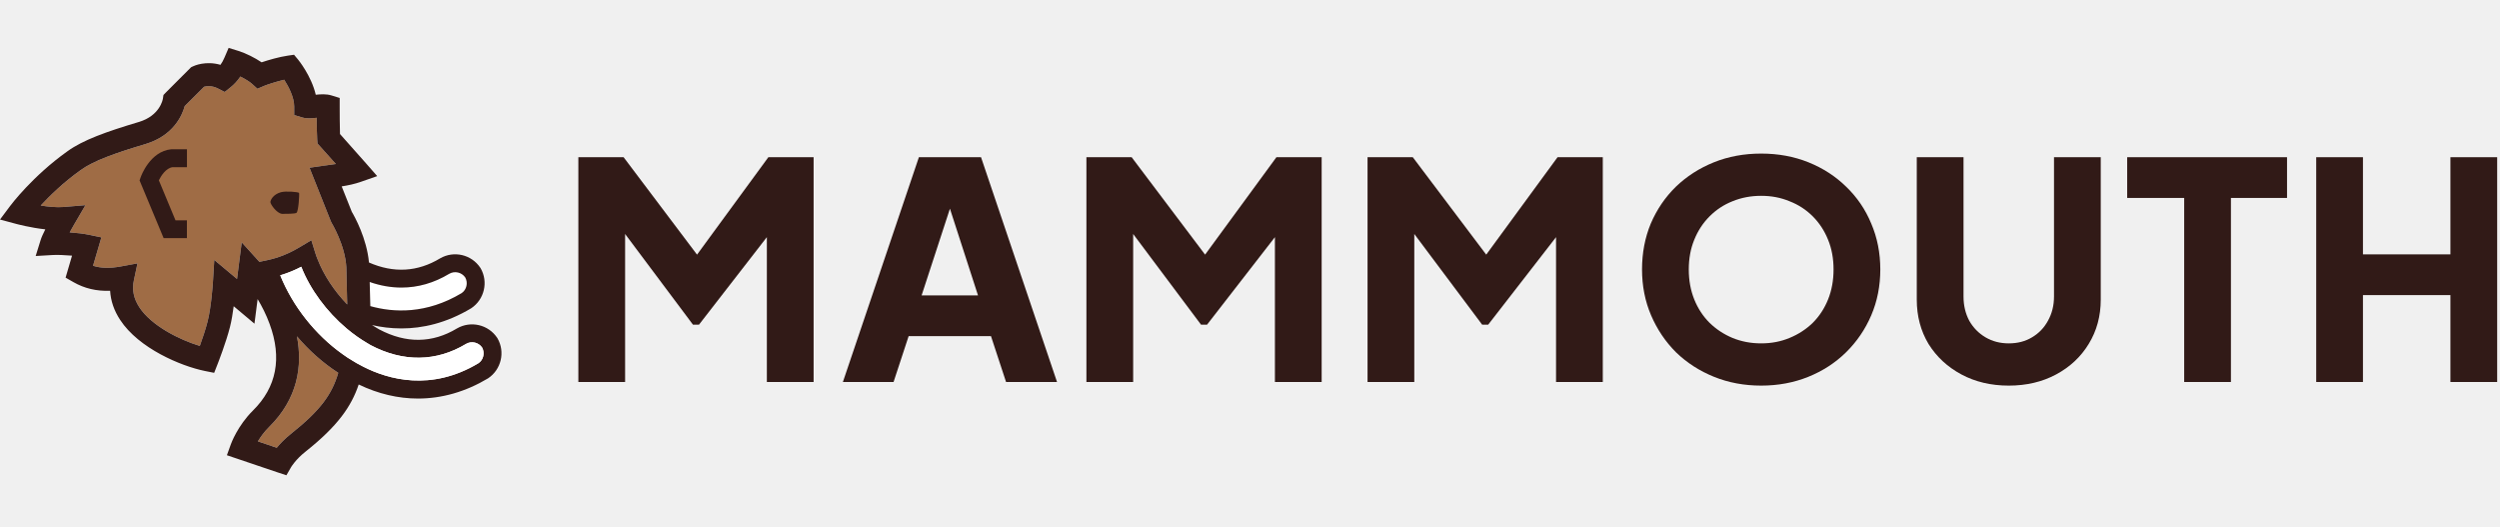
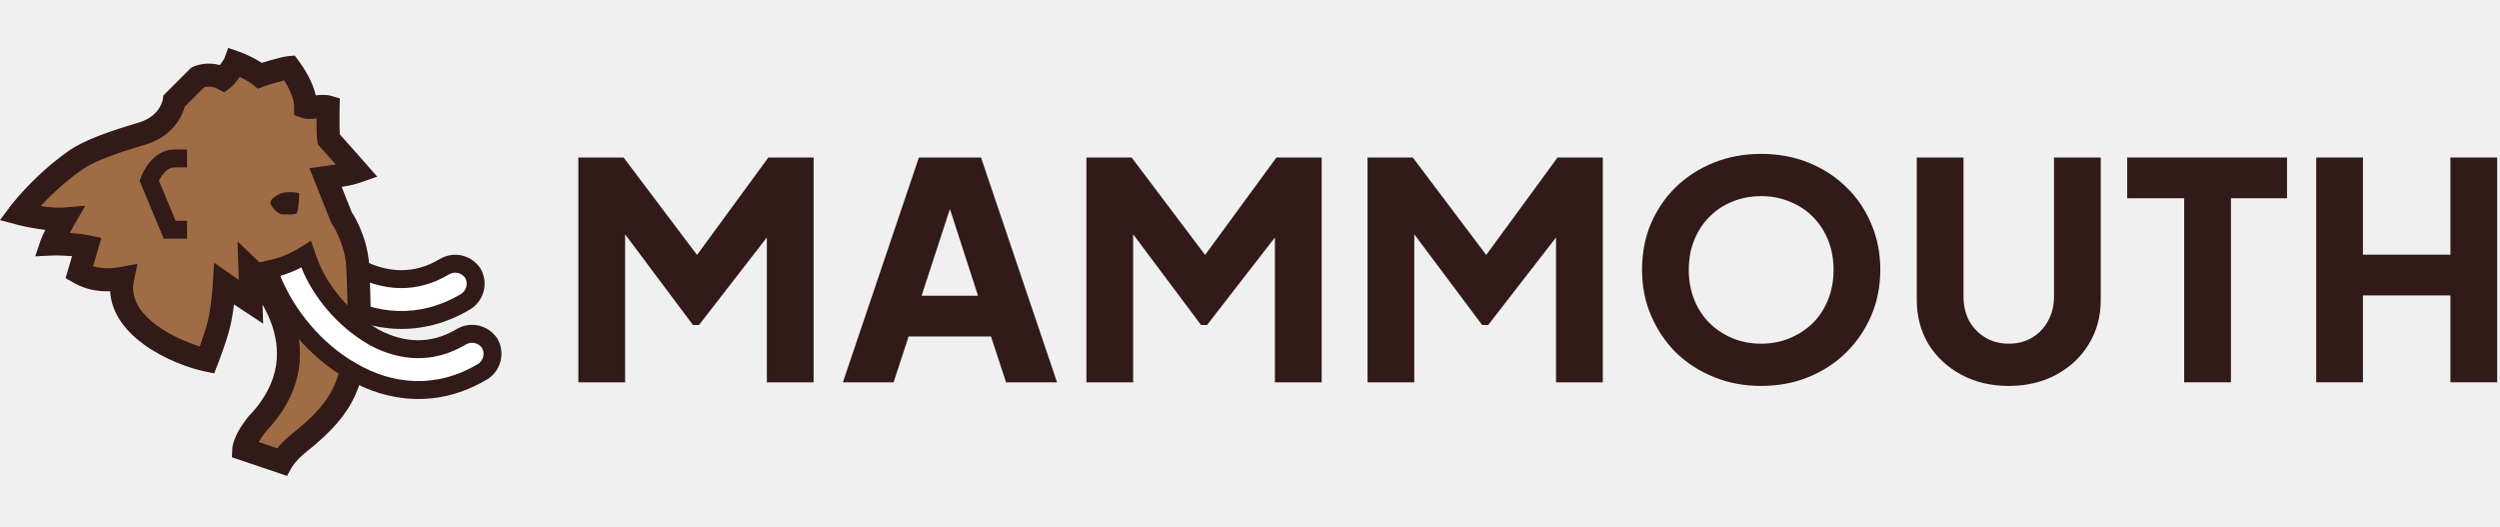
<svg xmlns="http://www.w3.org/2000/svg" width="522" height="110" viewBox="0 0 522 110" fill="none">
-   <path d="M96.424 61.208C89.056 65.619 82.242 65.288 77.351 63.921C77.297 61.7 77.255 60.066 77.223 58.88C79.444 59.66 81.665 60.044 83.855 60.044C87.293 60.044 90.647 59.094 93.829 57.171C94.972 56.509 96.424 56.84 97.183 57.93C97.813 59.072 97.45 60.525 96.424 61.208Z" fill="white" />
-   <path d="M70.655 77.847C69.363 82.257 67.035 85.6 60.862 90.513C59.495 91.591 58.491 92.659 57.808 93.492L53.867 92.157C54.422 91.239 55.202 90.15 56.217 89.146C62.176 83.261 63.233 76.448 62.026 70.222C64.557 73.201 67.494 75.807 70.655 77.847Z" fill="#9F6C45" />
-   <path d="M53.996 54.469L50.493 50.603L49.51 58.25L44.758 54.277L44.47 59.03C44.47 59.03 44.149 64.081 43.359 67.135C42.964 68.716 42.27 70.745 41.736 72.229C37.421 70.927 31.622 67.99 29.112 64.166C27.916 62.34 27.543 60.493 27.97 58.506L28.717 54.993L25.182 55.644C22.95 56.05 21.092 56.007 19.437 55.495L21.178 49.568L18.636 49.034C17.504 48.799 16.009 48.617 14.556 48.521C14.877 47.944 15.208 47.357 15.517 46.823L17.846 42.839L13.243 43.224C11.801 43.341 10.05 43.16 8.501 42.914C10.402 40.864 13.285 38.055 16.884 35.492C19.586 33.538 24.232 31.914 30.362 30.088C36.257 28.326 38.072 24.044 38.585 22.153L42.633 18.116C43.156 17.977 44.277 17.828 45.548 18.49L46.937 19.206L48.154 18.234C48.944 17.604 49.617 16.867 50.205 15.98C51.219 16.482 52.169 17.081 52.629 17.497L53.771 18.533L55.192 17.924C55.683 17.71 57.627 17.059 59.367 16.653C60.254 18.031 61.45 20.295 61.45 22.228V24.022L63.159 24.535C64.12 24.823 65.156 24.706 66.149 24.599C66.17 26.254 66.192 28.294 66.256 29.138L66.32 29.971L66.886 30.59C67.484 31.231 68.872 32.79 70.154 34.242C69.705 34.306 69.246 34.371 68.787 34.435L64.654 35.022L69.097 46.182L69.278 46.556C69.278 46.556 72.119 51.223 72.343 55.836C72.343 56.029 72.471 60.941 72.525 63.568C69.823 60.76 67.612 57.438 66.341 54.138L66.266 53.968C66.181 53.786 65.935 53.081 65.743 52.44L65.038 50.155L62.988 51.383C60.361 52.964 58.31 53.797 55.662 54.363L54.177 54.672C54.113 54.598 54.06 54.533 53.996 54.469Z" fill="#9F6C45" />
-   <path d="M103.912 70.628L103.848 70.531C102.011 67.776 98.337 66.911 95.454 68.577C90.306 71.685 84.817 71.738 79.231 68.791L78.665 68.46C78.345 68.267 78.014 68.075 77.704 67.872C79.562 68.299 81.624 68.577 83.845 68.577C88.213 68.577 93.189 67.499 98.422 64.369C101.178 62.532 102.043 58.859 100.387 55.997L100.323 55.901C98.486 53.145 94.813 52.28 91.929 53.946C87.23 56.787 82.232 57.065 77.074 54.811C76.604 49.76 74.084 45.232 73.486 44.228L71.371 38.92C72.717 38.706 74.073 38.429 75.429 37.948L78.793 36.773L76.444 34.093C76.273 33.901 72.738 29.896 71.019 27.984C70.965 26.393 70.955 23.435 70.955 22.228V20.455L69.257 19.932C68.157 19.59 67.003 19.676 65.957 19.782C65.038 15.831 62.315 12.51 62.283 12.467L61.418 11.431L60.094 11.623C58.321 11.88 56.11 12.52 54.647 13.012C53.237 12.061 51.358 11.121 49.831 10.641L47.759 10L46.904 11.986C46.637 12.617 46.36 13.118 46.05 13.535C42.985 12.649 40.582 13.716 40.283 13.866L39.909 14.047L34.708 19.248L34.142 19.836L34.025 20.605C34.004 20.754 33.416 24.161 28.984 25.475C22.192 27.504 17.333 29.234 14.076 31.594C6.803 36.773 2.307 42.754 2.115 43.01L0 45.84L3.417 46.759C3.588 46.802 6.365 47.549 9.462 47.891C9.035 48.745 8.65 49.568 8.48 50.144L7.454 53.455L10.915 53.252C11.897 53.188 13.52 53.252 15.047 53.38L13.702 57.972L15.347 58.912C17.621 60.215 20.152 60.824 23.004 60.717C23.121 62.821 23.826 64.861 25.097 66.794C29.006 72.763 37.806 76.437 42.761 77.452L44.736 77.847L45.473 75.967C45.548 75.786 47.246 71.407 48.026 68.321C48.367 66.996 48.624 65.416 48.816 63.942L53.152 67.584L53.814 62.447C54.7 63.931 55.608 65.694 56.313 67.627C58.951 74.76 57.776 80.848 52.831 85.728C49.638 88.9 48.282 92.585 48.229 92.745L47.396 95.052L57.947 98.619L59.827 99.238L60.809 97.529C60.809 97.529 61.738 95.938 63.853 94.272C70.528 88.964 73.368 84.906 74.927 80.282C78.986 82.236 83.161 83.219 87.316 83.219C92.292 83.219 97.248 81.809 101.947 79C104.702 77.163 105.567 73.49 103.912 70.628ZM83.856 60.044C87.294 60.044 90.648 59.094 93.83 57.171C94.973 56.509 96.425 56.84 97.183 57.93C97.814 59.072 97.451 60.525 96.425 61.208C89.056 65.619 82.243 65.288 77.352 63.921C77.298 61.7 77.256 60.066 77.224 58.88C79.445 59.66 81.666 60.044 83.856 60.044ZM62.027 70.222C64.558 73.201 67.495 75.807 70.656 77.847C69.363 82.258 67.035 85.6 60.862 90.513C59.495 91.591 58.492 92.659 57.808 93.492L53.867 92.157C54.423 91.239 55.202 90.15 56.217 89.146C62.176 83.261 63.233 76.448 62.027 70.222ZM54.177 54.672C54.113 54.598 54.06 54.534 53.996 54.469L50.493 50.603L49.51 58.25L44.758 54.277L44.469 59.03C44.469 59.03 44.149 64.081 43.359 67.135C42.964 68.716 42.27 70.745 41.736 72.23C37.421 70.927 31.622 67.99 29.112 64.166C27.916 62.34 27.543 60.493 27.97 58.506L28.717 54.993L25.182 55.644C22.95 56.05 21.092 56.007 19.437 55.495L21.177 49.568L18.636 49.034C17.504 48.799 16.009 48.617 14.556 48.521C14.877 47.944 15.208 47.357 15.517 46.823L17.846 42.84L13.243 43.224C11.801 43.341 10.049 43.16 8.501 42.914C10.402 40.864 13.285 38.055 16.884 35.492C19.586 33.538 24.232 31.914 30.362 30.088C36.257 28.326 38.072 24.044 38.585 22.153L42.633 18.116C43.156 17.978 44.277 17.828 45.548 18.49L46.936 19.206L48.154 18.234C48.944 17.604 49.617 16.867 50.204 15.98C51.219 16.483 52.169 17.081 52.629 17.497L53.771 18.533L55.192 17.924C55.683 17.711 57.627 17.059 59.367 16.653C60.254 18.031 61.45 20.295 61.45 22.228V24.022L63.159 24.535C64.12 24.823 65.156 24.706 66.149 24.599C66.17 26.254 66.192 28.294 66.256 29.138L66.32 29.971L66.886 30.59C67.484 31.231 68.872 32.79 70.154 34.242C69.705 34.307 69.246 34.371 68.787 34.435L64.654 35.022L69.096 46.182L69.278 46.556C69.278 46.556 72.119 51.223 72.343 55.837C72.343 56.029 72.471 60.941 72.525 63.568C69.823 60.76 67.612 57.438 66.341 54.138L66.266 53.968C66.181 53.786 65.935 53.081 65.743 52.44L65.038 50.155L62.988 51.383C60.361 52.964 58.31 53.797 55.662 54.363L54.177 54.672ZM99.939 75.839C90.05 81.777 81.111 79.225 75.921 76.587C75.397 76.33 74.917 76.074 74.479 75.818C74.223 75.679 73.966 75.529 73.721 75.359C72.973 74.931 72.247 74.451 71.531 73.927C65.882 69.912 61.151 63.964 58.534 57.481C60.04 57.033 61.45 56.467 62.934 55.698C64.803 60.45 68.242 65.074 72.396 68.577C73.101 69.175 73.828 69.731 74.564 70.254C75.29 70.766 76.017 71.236 76.764 71.674H76.775L77.394 72.048C84.208 75.647 91.128 75.561 97.354 71.802C98.486 71.14 99.95 71.471 100.708 72.561C101.327 73.703 100.975 75.156 99.939 75.839Z" fill="#311A17" />
-   <path d="M99.938 75.84C90.048 81.778 81.11 79.225 75.919 76.587C75.396 76.331 74.916 76.075 74.478 75.818C74.221 75.68 73.965 75.53 73.719 75.359C72.972 74.932 72.246 74.451 71.53 73.928C65.881 69.913 61.15 63.964 58.533 57.482C60.039 57.033 61.449 56.467 62.933 55.698C64.802 60.451 68.241 65.075 72.395 68.578C73.1 69.176 73.826 69.731 74.563 70.254C75.289 70.767 76.016 71.237 76.763 71.675H76.774L77.393 72.049C84.207 75.648 91.127 75.562 97.353 71.803C98.485 71.141 99.948 71.472 100.707 72.561C101.326 73.704 100.974 75.156 99.938 75.84Z" fill="white" />
-   <path d="M39.065 49.728H34.184L29.154 37.671L29.389 36.998C29.464 36.774 31.333 31.594 35.776 31.167H35.957H39.054V34.905H36.064C34.633 35.097 33.64 36.731 33.181 37.65L36.662 46.011H39.044V49.749L39.065 49.728Z" fill="#311A17" />
-   <path d="M58.673 40.138C57.06 40.587 56.483 41.772 56.483 42.199C56.483 42.626 57.765 44.549 58.94 44.656C59.794 44.656 61.61 44.656 61.93 44.442C62.357 44.121 62.571 40.49 62.464 40.277C62.25 40.063 59.666 39.86 58.673 40.138Z" fill="#311A17" />
-   <path d="M483.819 79.76V32.825H493.584V53.111H511.854V32.825H521.619V79.76H511.854V61.616H493.584V79.76H483.819Z" fill="#311A17" />
-   <path d="M456.24 79.76V41.33H444.333V32.825H477.723V41.33H466.005V79.76H456.24Z" fill="#311A17" />
-   <path d="M419.597 80.516C415.901 80.516 412.604 79.739 409.706 78.185C406.808 76.631 404.519 74.51 402.839 71.822C401.201 69.092 400.382 66.005 400.382 62.561V32.825H410.147V61.931C410.147 63.779 410.546 65.459 411.344 66.971C412.184 68.441 413.318 69.596 414.746 70.436C416.174 71.276 417.791 71.696 419.597 71.696C421.445 71.696 423.062 71.276 424.448 70.436C425.876 69.596 426.989 68.441 427.787 66.971C428.627 65.459 429.047 63.779 429.047 61.931V32.825H438.812V62.561C438.812 66.005 437.972 69.092 436.292 71.822C434.654 74.51 432.386 76.631 429.488 78.185C426.59 79.739 423.293 80.516 419.597 80.516Z" fill="#311A17" />
-   <path d="M367.879 80.515C364.351 80.515 361.075 79.906 358.051 78.688C355.027 77.47 352.381 75.769 350.113 73.585C347.887 71.359 346.144 68.776 344.884 65.836C343.624 62.896 342.994 59.704 342.994 56.26C342.994 52.816 343.603 49.624 344.821 46.684C346.081 43.744 347.824 41.182 350.05 38.998C352.318 36.814 354.964 35.113 357.988 33.895C361.012 32.677 364.309 32.068 367.879 32.068C371.449 32.068 374.746 32.677 377.77 33.895C380.794 35.113 383.419 36.814 385.645 38.998C387.913 41.182 389.656 43.744 390.874 46.684C392.134 49.624 392.764 52.816 392.764 56.26C392.764 59.704 392.134 62.896 390.874 65.836C389.614 68.776 387.85 71.359 385.582 73.585C383.356 75.769 380.731 77.47 377.707 78.688C374.683 79.906 371.407 80.515 367.879 80.515ZM367.879 71.695C370.021 71.695 371.995 71.317 373.801 70.561C375.649 69.805 377.266 68.755 378.652 67.411C380.038 66.025 381.109 64.387 381.865 62.497C382.621 60.607 382.999 58.528 382.999 56.26C382.999 53.992 382.621 51.934 381.865 50.086C381.109 48.196 380.038 46.558 378.652 45.172C377.266 43.786 375.649 42.736 373.801 42.022C371.995 41.266 370.021 40.888 367.879 40.888C365.737 40.888 363.742 41.266 361.894 42.022C360.088 42.736 358.492 43.786 357.106 45.172C355.72 46.558 354.649 48.196 353.893 50.086C353.137 51.934 352.759 53.992 352.759 56.26C352.759 58.528 353.137 60.607 353.893 62.497C354.649 64.387 355.72 66.025 357.106 67.411C358.492 68.755 360.088 69.805 361.894 70.561C363.742 71.317 365.737 71.695 367.879 71.695Z" fill="#311A17" />
-   <path d="M285.657 79.76V32.825H295.107L312.684 56.135H308.274L325.347 32.825H334.797V79.76H325.032V43.598L328.938 44.48L310.857 67.79H309.597L292.146 44.48L295.422 43.598V79.76H285.657Z" fill="#311A17" />
-   <path d="M226.934 79.76V32.825H236.384L253.961 56.135H249.551L266.624 32.825H276.074V79.76H266.309V43.598L270.215 44.48L252.134 67.79H250.874L233.423 44.48L236.699 43.598V79.76H226.934Z" fill="#311A17" />
-   <path d="M176.066 79.76L191.942 32.825H204.92L220.796 79.76H210.149L206.999 70.184H189.8L186.65 79.76H176.066ZM192.509 61.679H204.29L197.108 39.503H199.754L192.509 61.679Z" fill="#311A17" />
-   <path d="M120.809 79.76V32.825H130.259L147.836 56.135H143.426L160.499 32.825H169.949V79.76H160.184V43.598L164.09 44.48L146.009 67.79H144.749L127.298 44.48L130.574 43.598V79.76H120.809Z" fill="#311A17" />
+   <path d="M61.071 40.278C63.42 46.151 68.332 52.131 74.206 55.548L74.74 55.869C80.4 58.859 86.7 59.393 92.894 55.655C94.923 54.48 97.486 55.121 98.767 57.043C99.942 59.072 99.301 61.635 97.379 62.917C87.768 68.683 77.944 67.509 70.041 62.917C62.246 58.538 56.159 50.956 53.169 43.374L52.528 41.879L54.023 41.239L59.042 39.316L60.537 38.676L61.178 40.171L61.071 40.278Z" fill="white" />
+   <path d="M63.393 40.597L63.287 40.703C65.641 45.843 70.023 50.952 75.145 53.932L75.156 53.939L75.167 53.946L75.648 54.234C80.827 56.959 86.406 57.387 91.928 54.054L91.957 54.038C94.769 52.41 98.28 53.228 100.146 55.757L100.322 56.007L100.355 56.056L100.384 56.107C102.065 59.01 101.138 62.656 98.415 64.472L98.379 64.496L98.34 64.519C88.053 70.691 77.493 69.408 69.102 64.532C60.927 59.932 54.587 52.03 51.45 44.111L50.074 40.898L53.287 39.52L53.32 39.507L53.355 39.493L58.33 37.588L61.518 36.222L63.393 40.597ZM54.981 42.872C57.854 50.03 63.632 57.173 70.956 61.287L70.968 61.294L70.98 61.3C78.379 65.6 87.448 66.67 96.366 61.343C97.452 60.601 97.801 59.168 97.175 58.03C96.417 56.949 94.967 56.614 93.83 57.272C86.986 61.388 79.988 60.755 73.867 57.521L73.822 57.497L73.778 57.471L73.244 57.151C67.069 53.55 61.941 47.339 59.418 41.172L54.981 42.872Z" fill="#311A17" />
+   <path d="M50.925 93.778C50.925 93.778 51.011 91.92 53.702 88.545C69.272 72.399 52.207 56.188 52.207 56.188L52.421 63.023C52.421 63.023 49.003 60.78 46.868 59.285C46.868 59.285 46.547 64.518 45.693 67.828C44.945 70.819 43.237 75.197 43.237 75.197C37.47 74.022 23.481 68.149 25.617 58.111C22.733 58.645 19.53 58.645 16.54 56.936L18.142 51.49C16.102 51.052 12.599 50.87 10.762 50.956C11.243 49.535 13.443 45.723 13.443 45.723C9.598 46.033 4.045 44.548 4.045 44.548C4.045 44.548 8.424 38.675 15.472 33.656C18.569 31.413 23.588 29.705 29.675 27.89C35.762 26.074 36.402 21.055 36.402 21.055L41.315 16.143C41.315 16.143 43.792 14.925 46.633 16.442C47.135 16.079 48.811 13.847 49.11 13.046C50.787 13.633 53.136 14.84 54.289 15.78C55.069 15.481 59.319 14.21 60.43 14.114C60.921 14.797 63.847 18.674 63.847 22.337C64.904 22.71 67.147 21.92 68.546 22.337C68.546 22.337 68.439 27.676 68.652 29.064C69.934 30.452 74.633 35.792 74.633 35.792C72.497 36.539 70.254 36.753 68.012 37.073L71.322 45.403C71.322 45.403 74.472 49.867 74.739 55.868C74.761 56.402 75.263 66.526 74.846 69.217C73.244 79.468 72.956 84.167 62.459 92.496C59.885 94.536 58.828 96.448 58.828 96.448L50.925 93.778Z" fill="#9F6C45" />
+   <path d="M34.019 20.741L34.122 19.936L34.703 19.357L39.615 14.444L39.898 14.162L40.255 13.987L41.315 16.143C40.294 14.065 40.257 13.989 40.256 13.986L40.258 13.985C40.26 13.984 40.262 13.983 40.264 13.983C40.267 13.981 40.27 13.979 40.273 13.977C40.28 13.974 40.287 13.971 40.295 13.967C40.311 13.96 40.329 13.951 40.35 13.942C40.392 13.923 40.445 13.899 40.508 13.873C40.632 13.822 40.798 13.758 40.999 13.693C41.4 13.562 41.956 13.417 42.627 13.338C43.544 13.23 44.687 13.245 45.932 13.588C45.958 13.553 45.987 13.518 46.014 13.481C46.248 13.164 46.467 12.848 46.636 12.58C46.834 12.268 46.877 12.156 46.859 12.206L47.682 10L49.905 10.779C51.337 11.281 53.237 12.191 54.686 13.119C55.255 12.943 55.928 12.744 56.582 12.559C57.248 12.371 57.94 12.185 58.546 12.038C59.1 11.904 59.74 11.762 60.223 11.721L61.584 11.603L62.38 12.711C62.614 13.036 63.568 14.308 64.451 15.992C65.015 17.068 65.611 18.428 65.955 19.916C66.724 19.827 68.055 19.684 69.231 20.034L70.984 20.556L70.948 22.385V22.398C70.947 22.408 70.947 22.422 70.947 22.441C70.946 22.479 70.945 22.536 70.943 22.609C70.941 22.755 70.938 22.966 70.935 23.223C70.928 23.739 70.921 24.439 70.921 25.18C70.921 26.301 70.939 27.361 70.975 28.052C71.744 28.905 72.891 30.191 73.922 31.357C74.591 32.112 75.219 32.825 75.68 33.347C75.911 33.609 76.1 33.823 76.231 33.972C76.296 34.047 76.348 34.105 76.383 34.144C76.4 34.164 76.414 34.179 76.423 34.189C76.427 34.194 76.431 34.198 76.433 34.2C76.434 34.202 76.434 34.203 76.435 34.204L76.436 34.205L78.792 36.882L75.427 38.06C74.085 38.53 72.697 38.812 71.372 39.024L73.461 44.281C73.465 44.287 73.47 44.294 73.474 44.301C73.579 44.463 73.723 44.692 73.893 44.982C74.231 45.561 74.677 46.388 75.129 47.418C75.974 49.337 76.87 52.018 77.103 55.133L77.14 55.762V55.772C77.15 56.011 77.282 58.715 77.359 61.671C77.433 64.516 77.469 67.975 77.22 69.585V69.588C76.443 74.566 75.929 78.701 74.176 82.569C72.374 86.546 69.361 90.087 63.952 94.379L63.951 94.38C62.825 95.272 62.043 96.126 61.555 96.737C61.31 97.043 61.141 97.287 61.038 97.441C60.987 97.519 60.953 97.574 60.935 97.603C60.933 97.606 60.93 97.609 60.929 97.611L59.959 99.367L48.442 95.476L48.525 93.668L50.926 93.778C48.526 93.668 48.525 93.666 48.525 93.664V93.661C48.525 93.659 48.526 93.657 48.526 93.655C48.526 93.65 48.526 93.646 48.526 93.641C48.527 93.632 48.528 93.621 48.528 93.611C48.53 93.591 48.531 93.568 48.533 93.544C48.538 93.496 48.544 93.439 48.552 93.376C48.569 93.251 48.595 93.097 48.635 92.918C48.714 92.557 48.849 92.092 49.077 91.528C49.532 90.401 50.352 88.893 51.824 87.047L51.894 86.96L51.972 86.878C55.555 83.162 57.156 79.563 57.663 76.309C58.173 73.03 57.599 69.919 56.549 67.17C56.056 65.881 55.462 64.686 54.842 63.609L54.967 67.568L51.102 65.031L51.099 65.031C51.097 65.029 51.095 65.027 51.092 65.025C51.085 65.021 51.075 65.014 51.062 65.005C51.036 64.988 50.998 64.964 50.949 64.931C50.85 64.867 50.708 64.772 50.529 64.654C50.174 64.419 49.676 64.09 49.112 63.714C49.034 63.662 48.954 63.608 48.872 63.554C48.681 65.118 48.407 66.925 48.019 68.429C47.616 70.037 46.973 71.959 46.449 73.437C46.182 74.188 45.941 74.844 45.765 75.312C45.677 75.546 45.605 75.734 45.555 75.864C45.53 75.929 45.51 75.98 45.497 76.015C45.49 76.032 45.485 76.045 45.481 76.055C45.479 76.059 45.478 76.063 45.477 76.066C45.476 76.067 45.476 76.068 45.476 76.069L45.475 76.07L44.74 77.956L42.757 77.551C39.6 76.908 34.328 75.028 30.051 71.922C26.551 69.379 23.276 65.651 23.01 60.815C20.563 60.899 17.912 60.488 15.348 59.023L13.699 58.08L15.047 53.488C13.53 53.357 11.904 53.309 10.874 53.357L7.358 53.519L8.486 50.187C8.686 49.595 9.072 48.785 9.473 47.994C8.544 47.891 7.657 47.756 6.882 47.618C5.898 47.443 5.042 47.258 4.431 47.116C4.125 47.045 3.879 46.985 3.706 46.942C3.62 46.921 3.553 46.903 3.505 46.891C3.481 46.885 3.462 46.88 3.449 46.876C3.442 46.875 3.437 46.873 3.433 46.872C3.431 46.872 3.429 46.872 3.428 46.871L3.426 46.87L4.045 44.549C2.119 43.113 2.119 43.112 2.119 43.112L2.122 43.109C2.123 43.107 2.125 43.105 2.126 43.103C2.13 43.099 2.134 43.092 2.14 43.085C2.151 43.07 2.167 43.049 2.187 43.023C2.226 42.971 2.283 42.898 2.356 42.805C2.502 42.619 2.714 42.353 2.989 42.021C3.538 41.357 4.339 40.426 5.367 39.337C7.417 37.162 10.391 34.324 14.078 31.699C17.565 29.18 22.993 27.376 28.988 25.588C31.412 24.865 32.636 23.56 33.281 22.524C33.615 21.986 33.807 21.495 33.913 21.154C33.965 20.985 33.995 20.856 34.011 20.783C34.018 20.747 34.022 20.725 34.023 20.718C34.024 20.715 34.024 20.716 34.023 20.722C34.023 20.724 34.022 20.728 34.021 20.733C34.021 20.735 34.019 20.738 34.019 20.741ZM60.93 97.612L60.929 97.614L60.928 97.616C60.927 97.617 60.926 97.618 60.926 97.619C60.925 97.621 60.923 97.624 60.923 97.625C60.922 97.626 60.921 97.627 60.92 97.627C60.921 97.626 60.924 97.62 60.929 97.611L60.93 97.612ZM49.881 16.335C49.596 16.722 49.295 17.105 49.018 17.429C48.802 17.683 48.432 18.106 48.041 18.389L46.825 19.269L45.501 18.562C44.6 18.081 43.784 18.04 43.189 18.11C42.967 18.137 42.779 18.181 42.634 18.221L38.592 22.262C38.565 22.362 38.536 22.469 38.501 22.581C38.297 23.238 37.948 24.116 37.361 25.06C36.163 26.987 34.024 29.099 30.361 30.192C24.191 32.032 19.588 33.642 16.881 35.602L16.873 35.608L16.865 35.614C13.503 38.008 10.765 40.617 8.864 42.633C8.742 42.763 8.623 42.892 8.508 43.017C10.127 43.271 11.871 43.44 13.249 43.329L17.811 42.962L15.524 46.924L15.523 46.926C15.522 46.928 15.52 46.93 15.519 46.933C15.515 46.939 15.51 46.95 15.502 46.963C15.487 46.99 15.464 47.029 15.434 47.081C15.375 47.184 15.289 47.335 15.185 47.52C15.017 47.818 14.804 48.206 14.572 48.632C16.024 48.728 17.509 48.897 18.645 49.141L21.177 49.684L19.439 55.592C21.268 56.163 23.212 56.112 25.179 55.748L28.715 55.093L27.966 58.611C27.195 62.233 29.21 65.372 32.875 68.034C35.704 70.089 39.13 71.539 41.739 72.331C41.797 72.17 41.859 72.003 41.92 71.831C42.435 70.378 43.017 68.624 43.362 67.246L43.364 67.237L43.366 67.228C43.748 65.748 44.028 63.755 44.212 62.056C44.302 61.223 44.367 60.488 44.409 59.963C44.43 59.701 44.445 59.492 44.455 59.35C44.46 59.279 44.464 59.224 44.466 59.188C44.468 59.171 44.468 59.157 44.468 59.149C44.469 59.145 44.469 59.142 44.469 59.14V59.138L44.731 54.857L48.246 57.318C48.736 57.661 49.298 58.045 49.873 58.434L49.622 50.42L53.861 54.447L52.206 56.189C53.861 54.447 53.863 54.448 53.864 54.449L53.871 54.456C53.875 54.46 53.881 54.465 53.888 54.472C53.9 54.484 53.916 54.5 53.937 54.52C53.977 54.56 54.034 54.615 54.104 54.686C54.245 54.828 54.44 55.031 54.679 55.291C55.157 55.811 55.809 56.563 56.537 57.514C57.986 59.406 59.77 62.14 61.037 65.455C62.307 68.777 63.08 72.746 62.411 77.047C61.743 81.341 59.663 85.789 55.524 90.115C54.839 90.981 54.365 91.711 54.038 92.294L57.911 93.603C58.593 92.767 59.594 91.702 60.966 90.614C66.054 86.577 68.433 83.603 69.799 80.586C71.216 77.46 71.648 74.121 72.471 68.849C72.639 67.768 72.633 64.819 72.555 61.795C72.48 58.917 72.353 56.319 72.339 55.975L72.31 55.487C72.128 53.069 71.426 50.932 70.731 49.352C70.363 48.516 70.004 47.853 69.744 47.407C69.614 47.185 69.51 47.018 69.442 46.913C69.408 46.86 69.382 46.823 69.368 46.802C69.364 46.797 69.362 46.792 69.359 46.789L69.358 46.788L69.195 46.555L64.652 35.127L67.672 34.695C68.558 34.568 69.378 34.464 70.153 34.35C68.859 32.888 67.48 31.337 66.887 30.694L66.389 30.155L66.278 29.43C66.136 28.51 66.116 26.61 66.116 25.18C66.116 25.029 66.118 24.879 66.118 24.732C65.758 24.773 65.329 24.821 64.925 24.837C64.465 24.855 63.753 24.852 63.046 24.602L61.444 24.036V22.337C61.444 21.082 60.921 19.609 60.195 18.224C59.912 17.685 59.62 17.2 59.356 16.789C58.904 16.904 58.398 17.039 57.889 17.183C56.582 17.552 55.423 17.919 55.149 18.024L53.85 18.522L52.772 17.643C52.213 17.188 51.159 16.577 50.078 16.058C50.011 16.151 49.948 16.245 49.881 16.335ZM4.045 44.549L3.426 46.87L0 45.955L2.119 43.112L4.045 44.549Z" fill="#311A17" />
+   <path d="M64.594 54.907C66.826 60.823 71.856 66.761 77.729 70.178L78.263 70.498C83.923 73.488 90.224 74.022 96.417 70.285C98.446 69.11 101.009 69.751 102.291 71.673C103.465 73.702 102.825 76.265 100.902 77.546C91.291 83.313 81.467 82.138 73.565 77.546C65.769 73.168 59.682 65.586 56.692 58.004L56.051 56.295C59.063 55.655 61.327 54.747 63.954 53.092C63.954 53.092 64.424 54.459 64.594 54.907Z" fill="white" />
+   <path d="M65.721 52.484L65.722 52.485C65.722 52.485 65.721 52.487 65.722 52.488C65.723 52.49 65.724 52.494 65.726 52.499C65.729 52.509 65.735 52.523 65.742 52.542C65.754 52.58 65.773 52.635 65.796 52.702C65.842 52.836 65.905 53.019 65.974 53.216L66.341 54.242L66.343 54.247C68.418 59.746 73.153 65.353 78.669 68.562L78.68 68.569L78.691 68.575L79.172 68.865C84.351 71.589 89.93 72.016 95.451 68.684L95.481 68.668C98.293 67.039 101.803 67.858 103.67 70.386L103.845 70.637L103.879 70.686L103.908 70.737C105.589 73.64 104.662 77.286 101.939 79.102L101.903 79.125L101.864 79.148C91.577 85.321 81.017 84.038 72.625 79.162C64.433 74.552 58.083 66.626 54.953 58.69L54.943 58.66L53.539 54.919L55.662 54.467C58.462 53.871 60.52 53.046 62.957 51.511L64.954 50.253L65.721 52.484ZM62.949 55.83C61.512 56.583 60.098 57.148 58.544 57.598C61.429 64.724 67.188 71.821 74.48 75.917L74.492 75.924L74.504 75.93C81.903 80.23 90.972 81.3 99.891 75.973C100.976 75.231 101.324 73.8 100.7 72.662C99.942 71.579 98.491 71.243 97.354 71.902C90.51 76.018 83.512 75.385 77.39 72.151L77.345 72.127L77.302 72.101L76.768 71.781C70.633 68.204 65.382 62.065 62.949 55.83Z" fill="#311A17" />
+   <path d="M39.073 31.221V34.959C38.072 34.959 36.882 34.909 36.138 34.982L36.137 34.981C35.318 35.067 34.543 35.681 33.866 36.629C33.584 37.022 33.363 37.417 33.203 37.736L36.687 46.097H39.073V49.834H34.195L29.166 37.762L29.412 37.079L31.17 37.714C29.412 37.08 29.413 37.079 29.413 37.078C29.413 37.077 29.413 37.075 29.414 37.074C29.414 37.072 29.416 37.07 29.417 37.068C29.419 37.063 29.42 37.056 29.423 37.049C29.428 37.035 29.435 37.016 29.444 36.994C29.461 36.949 29.485 36.889 29.515 36.816C29.575 36.67 29.663 36.47 29.778 36.232C30.005 35.76 30.351 35.119 30.824 34.456C31.725 33.194 33.34 31.511 35.765 31.263L35.77 31.262C36.757 31.165 38.365 31.221 39.073 31.221ZM32.925 38.355L32.927 38.35L32.926 38.348C32.925 38.351 32.925 38.354 32.925 38.355Z" fill="#311A17" />
+   <path d="M58.401 40.491C56.906 41.238 56.478 41.879 56.478 42.306C56.478 42.84 57.76 44.656 58.935 44.762C59.789 44.762 61.604 44.869 61.925 44.549C62.352 44.228 62.566 40.598 62.459 40.384C62.245 40.17 59.789 39.85 58.401 40.491Z" fill="#311A17" />
+   <path d="M483.819 79.825V32.89H493.584V53.176H511.854V32.89H521.619V79.825H511.854V61.681H493.584V79.825H483.819Z" fill="#311A17" />
+   <path d="M456.24 79.825V41.395H444.333V32.89H477.723V41.395H466.005V79.825H456.24Z" fill="#311A17" />
+   <path d="M419.597 80.581C415.901 80.581 412.604 79.804 409.706 78.25C406.808 76.696 404.519 74.575 402.839 71.887C401.201 69.157 400.382 66.07 400.382 62.626V32.89H410.147V61.996C410.147 63.844 410.546 65.524 411.344 67.036C412.184 68.506 413.318 69.661 414.746 70.501C416.174 71.341 417.791 71.761 419.597 71.761C421.445 71.761 423.062 71.341 424.448 70.501C425.876 69.661 426.989 68.506 427.787 67.036C428.627 65.524 429.047 63.844 429.047 61.996V32.89H438.812V62.626C438.812 66.07 437.972 69.157 436.292 71.887C434.654 74.575 432.386 76.696 429.488 78.25C426.59 79.804 423.293 80.581 419.597 80.581Z" fill="#311A17" />
+   <path d="M367.878 80.58C364.35 80.58 361.074 79.971 358.05 78.753C355.026 77.535 352.38 75.834 350.112 73.65C347.886 71.424 346.143 68.841 344.883 65.901C343.623 62.961 342.993 59.769 342.993 56.325C342.993 52.881 343.602 49.689 344.82 46.749C346.08 43.809 347.823 41.247 350.049 39.063C352.317 36.879 354.963 35.178 357.987 33.96C361.011 32.742 364.308 32.133 367.878 32.133C371.448 32.133 374.745 32.742 377.769 33.96C380.793 35.178 383.418 36.879 385.644 39.063C387.912 41.247 389.655 43.809 390.873 46.749C392.133 49.689 392.763 52.881 392.763 56.325C392.763 59.769 392.133 62.961 390.873 65.901C389.613 68.841 387.849 71.424 385.581 73.65C383.355 75.834 380.73 77.535 377.706 78.753C374.682 79.971 371.406 80.58 367.878 80.58ZM367.878 71.76C370.02 71.76 371.994 71.382 373.8 70.626C375.648 69.87 377.265 68.82 378.651 67.476C380.037 66.09 381.108 64.452 381.864 62.562C382.62 60.672 382.998 58.593 382.998 56.325C382.998 54.057 382.62 51.999 381.864 50.151C381.108 48.261 380.037 46.623 378.651 45.237C377.265 43.851 375.648 42.801 373.8 42.087C371.994 41.331 370.02 40.953 367.878 40.953C365.736 40.953 363.741 41.331 361.893 42.087C360.087 42.801 358.491 43.851 357.105 45.237C355.719 46.623 354.648 48.261 353.892 50.151C353.136 51.999 352.758 54.057 352.758 56.325C352.758 58.593 353.136 60.672 353.892 62.562C354.648 64.452 355.719 66.09 357.105 67.476C358.491 68.82 360.087 69.87 361.893 70.626C363.741 71.382 365.736 71.76 367.878 71.76Z" fill="#311A17" />
+   <path d="M285.656 79.825V32.89H295.106L312.683 56.2H308.273L325.346 32.89H334.796V79.825H325.031V43.663L328.937 44.545L310.856 67.855H309.596L292.145 44.545L295.421 43.663V79.825H285.656Z" fill="#311A17" />
+   <path d="M226.934 79.825V32.89H236.384L253.961 56.2H249.551L266.624 32.89H276.074V79.825H266.309V43.663L270.215 44.545L252.134 67.855H250.874L233.423 44.545L236.699 43.663V79.825H226.934Z" fill="#311A17" />
+   <path d="M176.066 79.825L191.942 32.89H204.92L220.796 79.825H210.149L206.999 70.249H189.8L186.65 79.825H176.066ZM192.509 61.744H204.29L197.108 39.568H199.754L192.509 61.744Z" fill="#311A17" />
+   <path d="M120.808 79.825V32.89H130.258L147.835 56.2H143.425L160.498 32.89H169.948V79.825H160.183V43.663L164.089 44.545L146.008 67.855H144.748L127.297 44.545L130.573 43.663V79.825H120.808Z" fill="#311A17" />
</svg>
